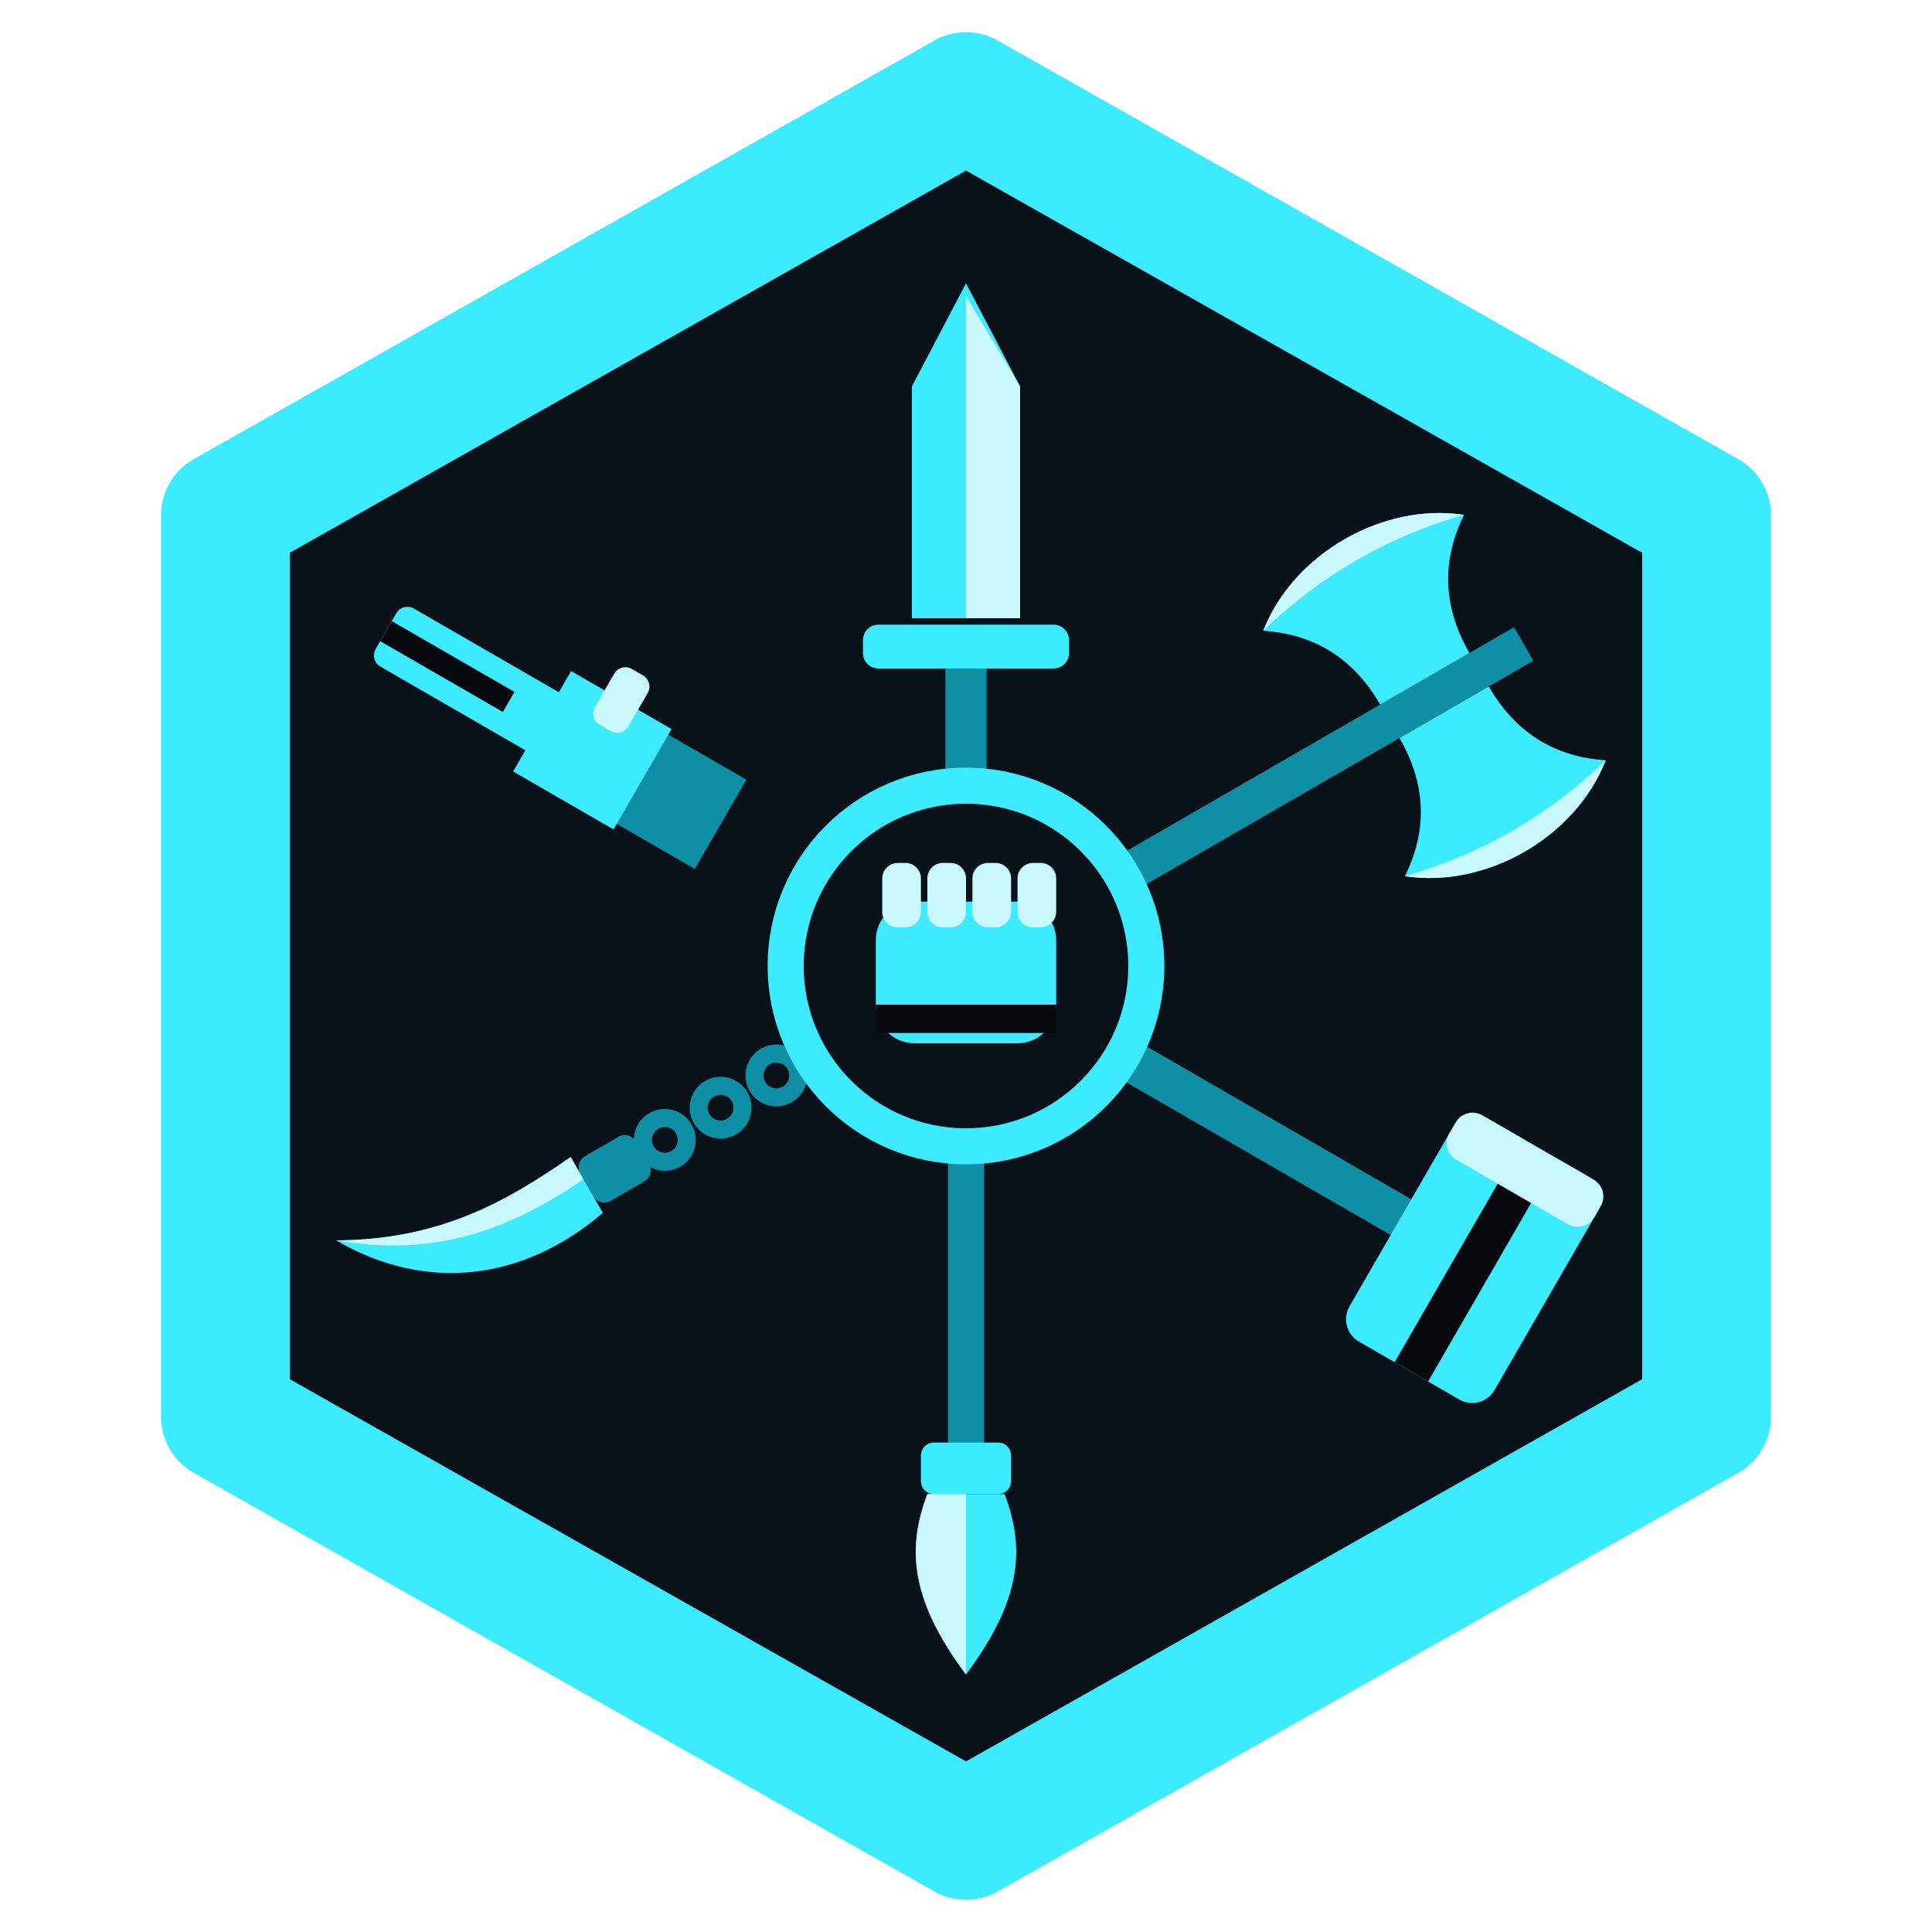
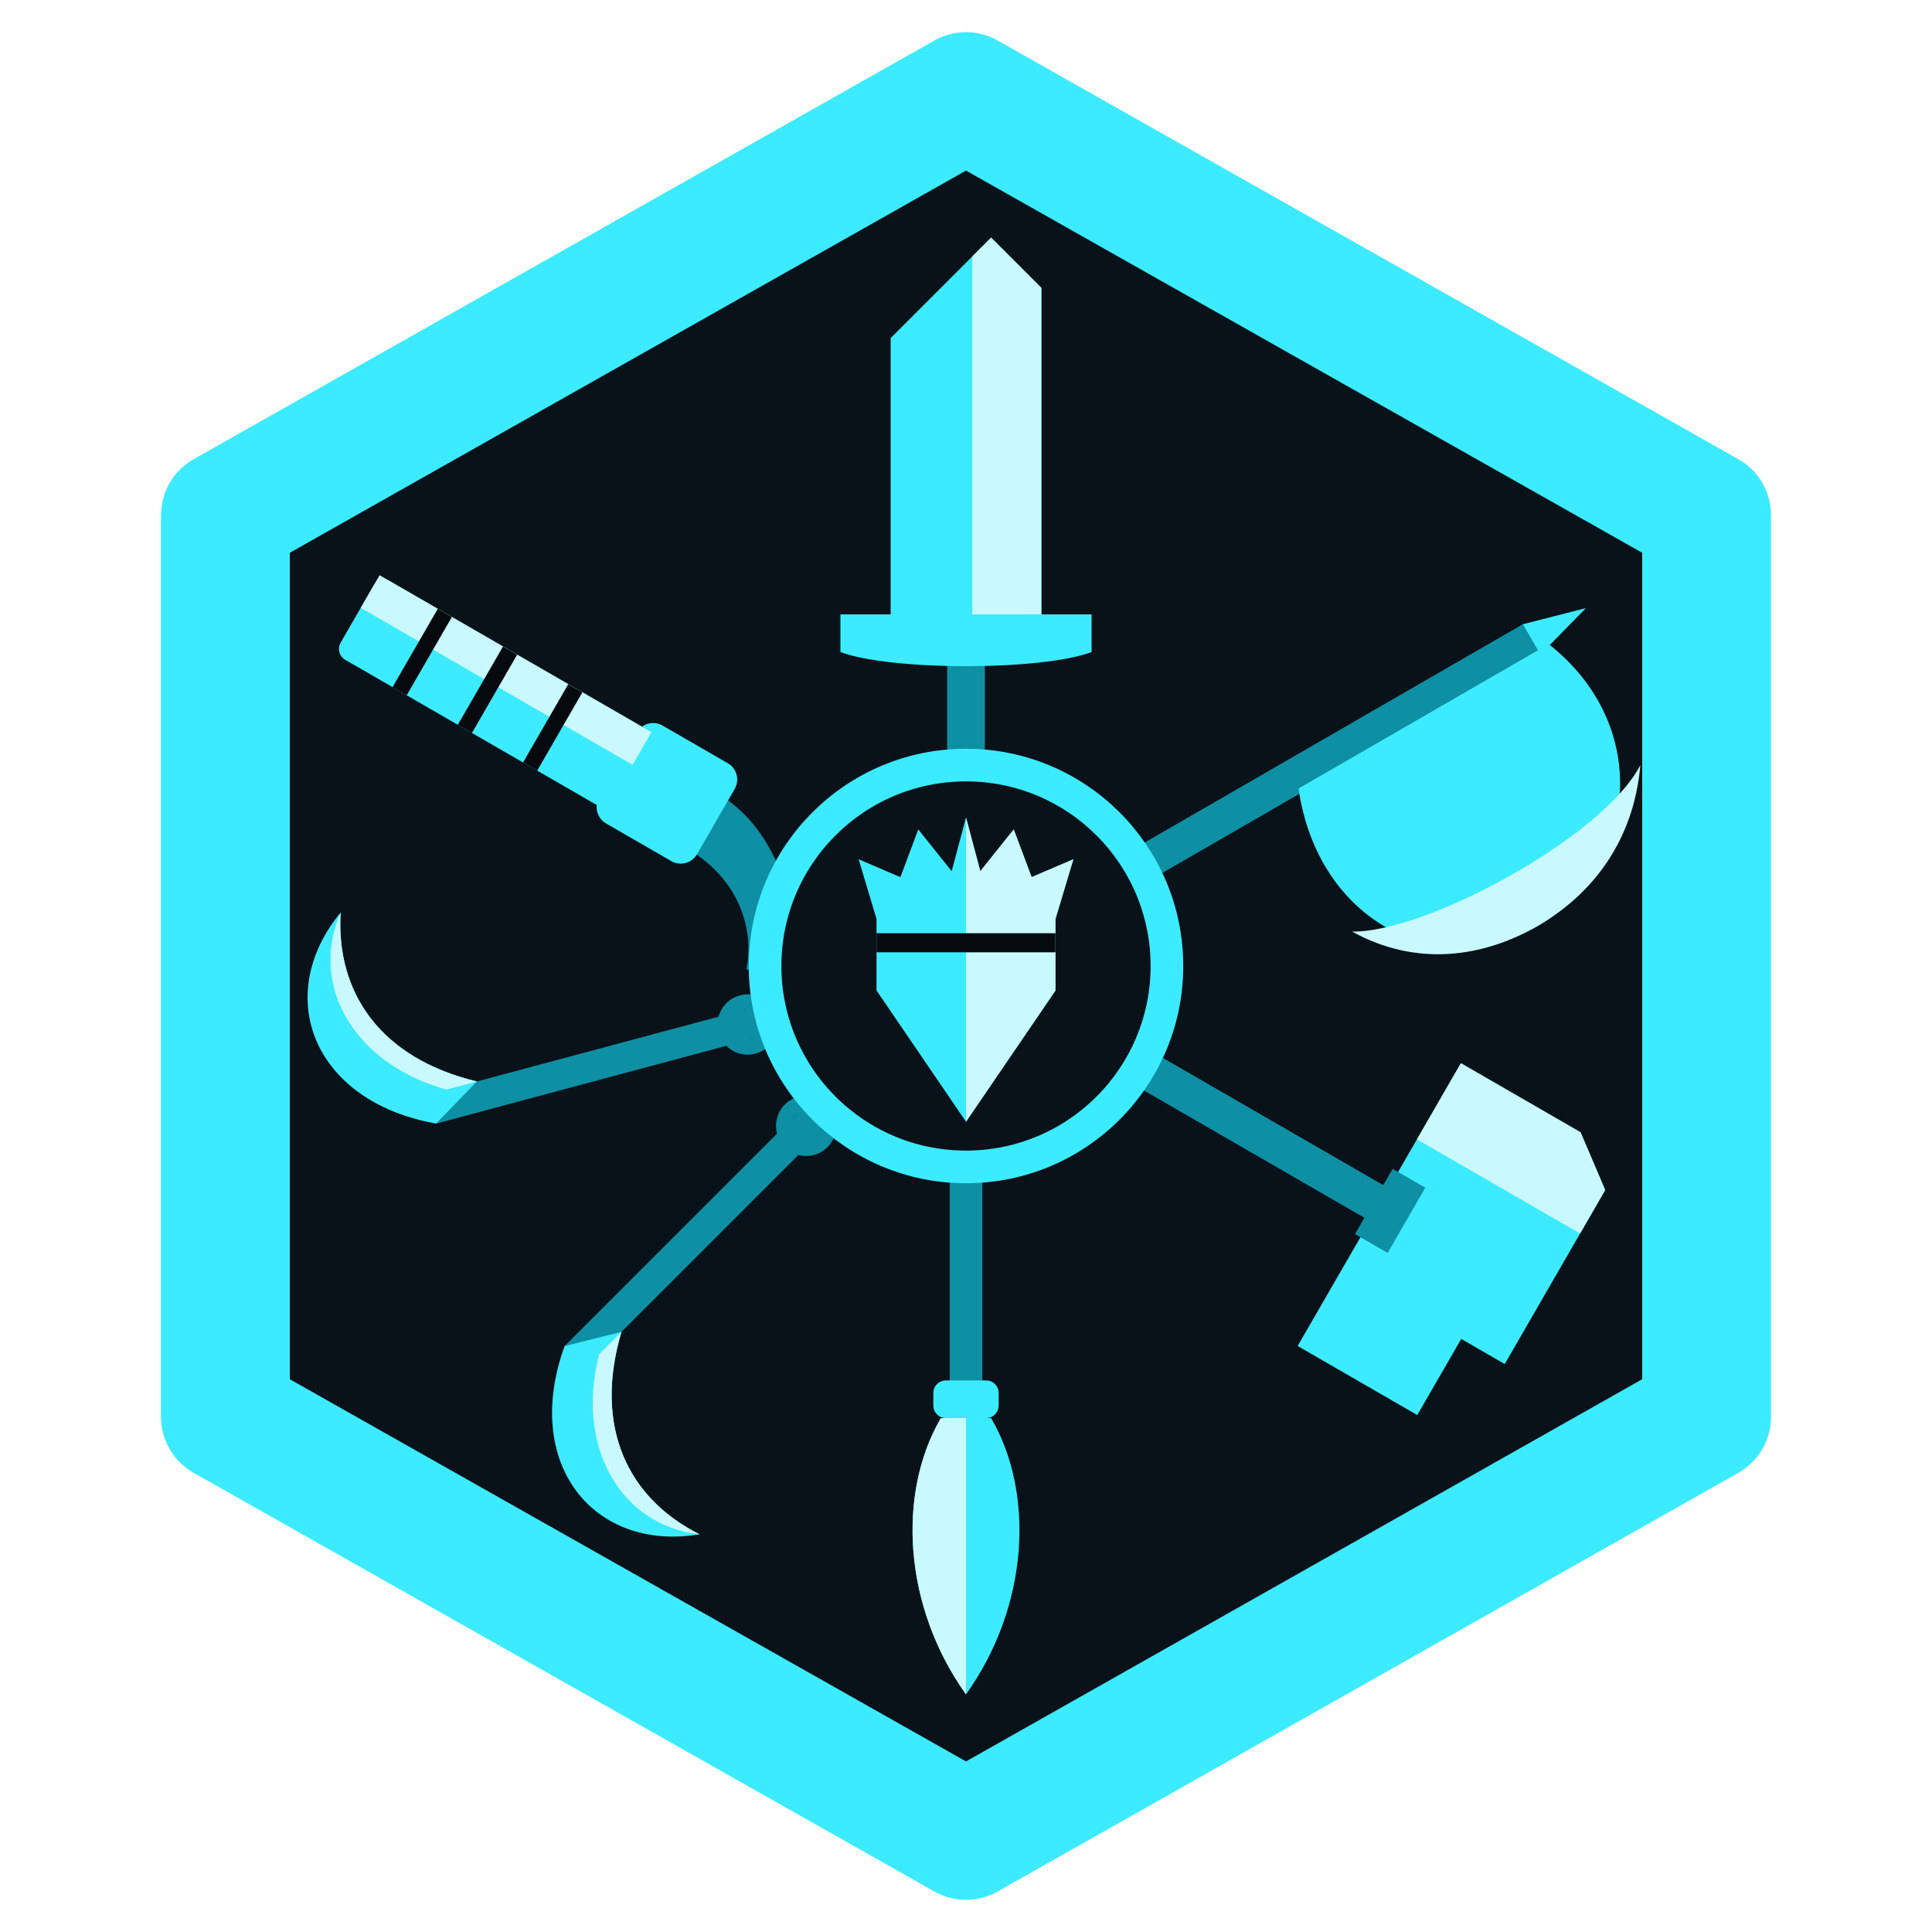
<svg xmlns="http://www.w3.org/2000/svg" viewBox="0 0 120 120">
  <polygon points="60,6 106,32 106,88 60,114 14,88 14,32" fill="#091219" stroke="#3cebff" stroke-width="8" stroke-linejoin="round" />
-   <g transform="translate(60 60) scale(0.8)">
+   <g transform="translate(60 60) scale(0.78)">
    <g transform="rotate(0)">
-       <rect x="-1.6" y="-24" width="3.2" height="10" fill="#0e8fa3" />
-       <rect x="-8" y="-26.5" width="16" height="3.4" rx="1.2" fill="#3cebff" />
-       <path d="M-4.2 -27 V-45 L0 -53 L4.2 -45 V-27Z" fill="#3cebff" />
-       <path d="M0 -27 V-52 L4.2 -45 V-27Z" fill="#c9f9ff" />
+       <rect x="-1.5" y="-24" width="3" height="8" fill="#0e8fa3" />
+       <path d="M0 -17 2.5 -14.5 0 -12 -2.5 -14.5Z" fill="#3cebff" />
+       <path d="M-10 -25 C-6 -23.5 6 -23.5 10 -25 V-28 H-10Z" fill="#3cebff" />
+       <path d="M-6 -28 V-50 L2 -58 L6 -54 V-28Z" fill="#3cebff" />
+       <path d="M0.5 -28 V-56.5 L2 -58 6 -54 V-28Z" fill="#c9f9ff" />
    </g>
    <g transform="rotate(60)">
-       <rect x="-1.5" y="-50" width="3" height="36" fill="#0e8fa3" />
-       <path d="M1.5 -46 C6 -46 9 -48 11 -51 15 -46 15 -38 11 -33 9 -36 6 -38 1.5 -38Z" fill="#3cebff" />
-       <path d="M-1.5 -46 C-6 -46 -9 -48 -11 -51 -15 -46 -15 -38 -11 -33 -9 -36 -6 -38 -1.5 -38Z" fill="#3cebff" />
-       <path d="M11 -51 C15 -46 15 -38 11 -33 12.5 -39 12.5 -45 11 -51Z M-11 -51 C-15 -46 -15 -38 -11 -33 -12.5 -39 -12.5 -45 -11 -51Z" fill="#c9f9ff" />
+       <rect x="-1.4" y="-52" width="2.8" height="38" fill="#0e8fa3" />
+       <path d="M-1.4 -52 0 -57 1.4 -52Z" fill="#3cebff" />
+       <path d="M1 -53 C11 -57 20 -50 20 -41 C20 -32 11 -26 1 -30Z" fill="#3cebff" />
+       <path d="M13 -54.5 C18 -51 20 -46 20 -41 C20 -36 18 -31 13 -28 C16 -33 16.5 -49 13 -54.5Z" fill="#c9f9ff" />
    </g>
    <g transform="rotate(120)">
-       <rect x="-1.6" y="-40" width="3.2" height="26" fill="#0e8fa3" />
-       <rect x="-10" y="-52" width="20" height="13" rx="2" fill="#3cebff" />
-       <rect x="-10" y="-47.2" width="20" height="3" fill="#060a0f" />
-       <rect x="-10" y="-52" width="4" height="13" rx="1.5" fill="#c9f9ff" />
+       <rect x="-1.5" y="-38" width="3" height="24" fill="#0e8fa3" />
+       <path d="M-13 -38 V-49 L-10 -53 H6 V-49 H13 V-38Z" fill="#3cebff" />
+       <path d="M-13 -38 V-49 L-10 -53 H-6 V-38Z" fill="#c9f9ff" />
+       <rect x="-3" y="-40.5" width="6" height="3" fill="#0e8fa3" />
    </g>
    <g transform="rotate(180)">
-       <rect x="-1.4" y="-40" width="2.8" height="26" fill="#0e8fa3" />
-       <rect x="-3.5" y="-41" width="7" height="4" rx="1" fill="#3cebff" />
-       <path d="M0 -55 C4.5 -49 4.5 -45 3 -41 H-3 C-4.5 -45 -4.5 -49 0 -55Z" fill="#3cebff" />
-       <path d="M0 -55 C4.5 -49 4.5 -45 3 -41 H0Z" fill="#c9f9ff" />
+       <rect x="-1.3" y="-34" width="2.6" height="20" fill="#0e8fa3" />
+       <rect x="-2.6" y="-36" width="5.2" height="3" rx="1" fill="#3cebff" />
+       <path d="M0 -58 C5 -51 5.5 -42 2 -36 H-2 C-5.5 -42 -5 -51 0 -58Z" fill="#3cebff" />
+       <path d="M0 -58 C5 -51 5.5 -42 2 -36 H0Z" fill="#c9f9ff" />
    </g>
    <g transform="rotate(240)">
-       <circle cx="0" cy="-17" r="1.7" fill="none" stroke="#0e8fa3" stroke-width="1.4" />
-       <circle cx="0" cy="-22" r="1.7" fill="none" stroke="#0e8fa3" stroke-width="1.4" />
-       <circle cx="0" cy="-27" r="1.7" fill="none" stroke="#0e8fa3" stroke-width="1.4" />
-       <rect x="-2" y="-34" width="4" height="5" rx="1" fill="#0e8fa3" />
-       <path d="M-2.5 -34 C-4 -42 -1 -49 6 -53 2 -46 2 -40 2.5 -34Z" fill="#3cebff" />
-       <path d="M6 -53 C2 -46 2 -40 2.5 -34 L0.5 -34 C0 -41 1 -47 6 -53Z" fill="#c9f9ff" />
+       <g transform="rotate(-15) scale(-1 1)">
+         <rect x="-1.2" y="-44" width="2.4" height="28" fill="#0e8fa3" />
+         <circle cy="-18" r="1.8" fill="none" stroke="#0e8fa3" stroke-width="1.2" />
+         <path d="M-1.2 -44 C3 -53 12 -54 17 -47 C11 -49 5 -47 1.2 -40Z" fill="#3cebff" />
+         <path d="M17 -47 C11 -49 5 -47 1.2 -40 L1.2 -42.5 C5 -49 12 -51 17 -47Z" fill="#c9f9ff" />
+       </g>
+       <g transform="rotate(15) scale(1 1)">
+         <rect x="-1.2" y="-44" width="2.4" height="28" fill="#0e8fa3" />
+         <circle cy="-18" r="1.8" fill="none" stroke="#0e8fa3" stroke-width="1.2" />
+         <path d="M-1.2 -44 C3 -53 12 -54 17 -47 C11 -49 5 -47 1.2 -40Z" fill="#3cebff" />
+         <path d="M17 -47 C11 -49 5 -47 1.2 -40 L1.2 -42.5 C5 -49 12 -51 17 -47Z" fill="#c9f9ff" />
+       </g>
    </g>
    <g transform="rotate(300)">
-       <path d="M-4 -22 H4 V-30 H-4Z" fill="#0e8fa3" />
-       <path d="M-4.5 -29 H4.5 V-38 H-4.5Z" fill="#3cebff" />
-       <rect x="-2.6" y="-52" width="5.2" height="15" rx="1" fill="#3cebff" />
-       <rect x="-0.9" y="-52" width="1.8" height="11" fill="#060a0f" />
-       <rect x="2" y="-35" width="5" height="3" rx="1" fill="#c9f9ff" />
+       <path d="M-3 -24 C-3 -19 -6 -16 -9 -15 L-7 -12 C-2 -14 2 -19 2 -24Z" fill="#0e8fa3" />
+       <rect x="-4.5" y="-32" width="9" height="9" rx="1.5" fill="#3cebff" />
+       <rect x="-3.6" y="-56" width="7.2" height="25" rx="1" fill="#3cebff" />
+       <rect x="0.6" y="-56" width="3" height="25" fill="#c9f9ff" />
+       <path d="M-3.6 -50h7.2M-3.6 -44h7.2M-3.6 -38h7.2" stroke="#060a0f" stroke-width="1.3" />
    </g>
-     <circle r="14" fill="#091219" stroke="#3cebff" stroke-width="2.8" />
-     <rect x="-7" y="-5" width="14" height="11" rx="3" fill="#3cebff" />
-     <rect x="-6.5" y="-8" width="3" height="5" rx="1.2" fill="#c9f9ff" />
-     <rect x="-3" y="-8" width="3" height="5" rx="1.2" fill="#c9f9ff" />
-     <rect x="0.5" y="-8" width="3" height="5" rx="1.2" fill="#c9f9ff" />
-     <rect x="4" y="-8" width="3" height="5" rx="1.2" fill="#c9f9ff" />
-     <rect x="-7" y="3" width="14" height="2.2" fill="#060a0f" />
+     <circle r="16" fill="#091219" stroke="#3cebff" stroke-width="2.6" />
+     <g transform="translate(0 1) scale(.95)">
+       <path d="M0 12 L-7.5 1 V-5 L-9 -10 L-5.5 -8.5 L-4 -12.5 L-1.2 -9 L0 -13.5 L1.2 -9 L4 -12.5 L5.5 -8.5 L9 -10 L7.5 -5 V1Z" fill="#3cebff" />
+       <path d="M0 12 L7.5 1 V-5 L9 -10 L5.5 -8.5 L4 -12.5 L1.2 -9 L0 -13.5Z" fill="#c9f9ff" />
+       <path d="M-7.5 -3H7.5" stroke="#060a0f" stroke-width="1.6" />
+     </g>
  </g>
</svg>
